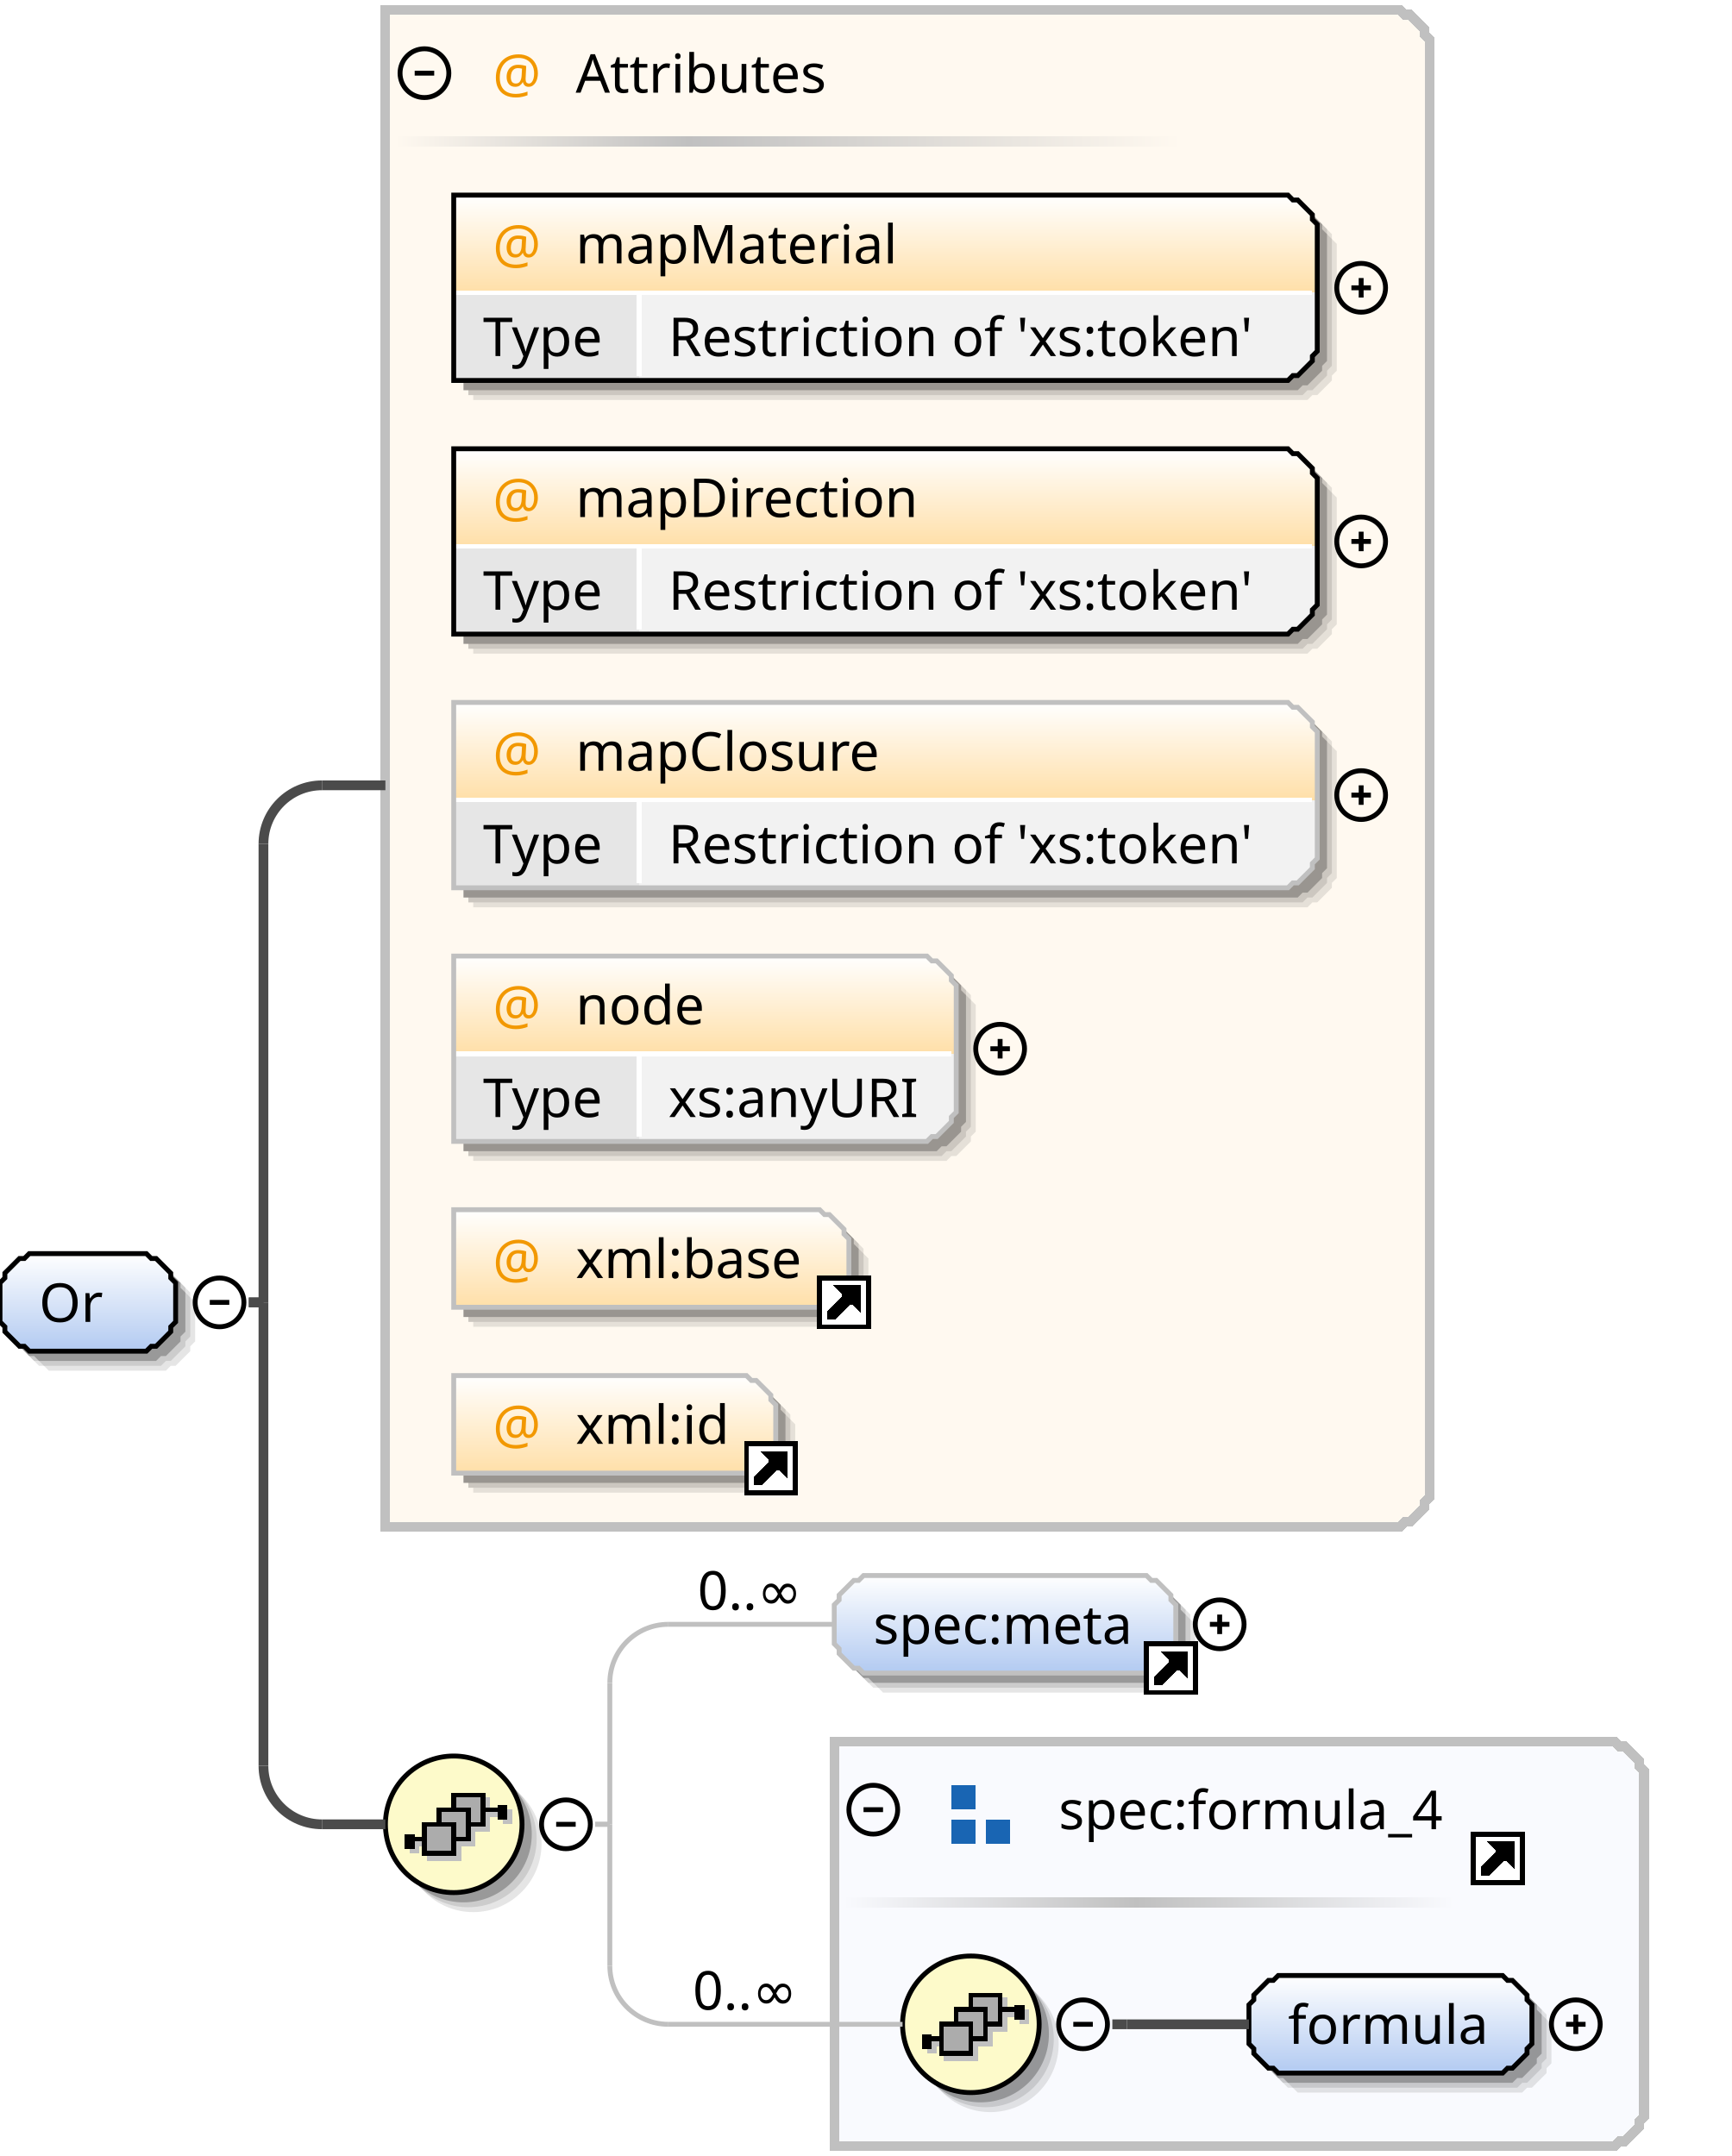
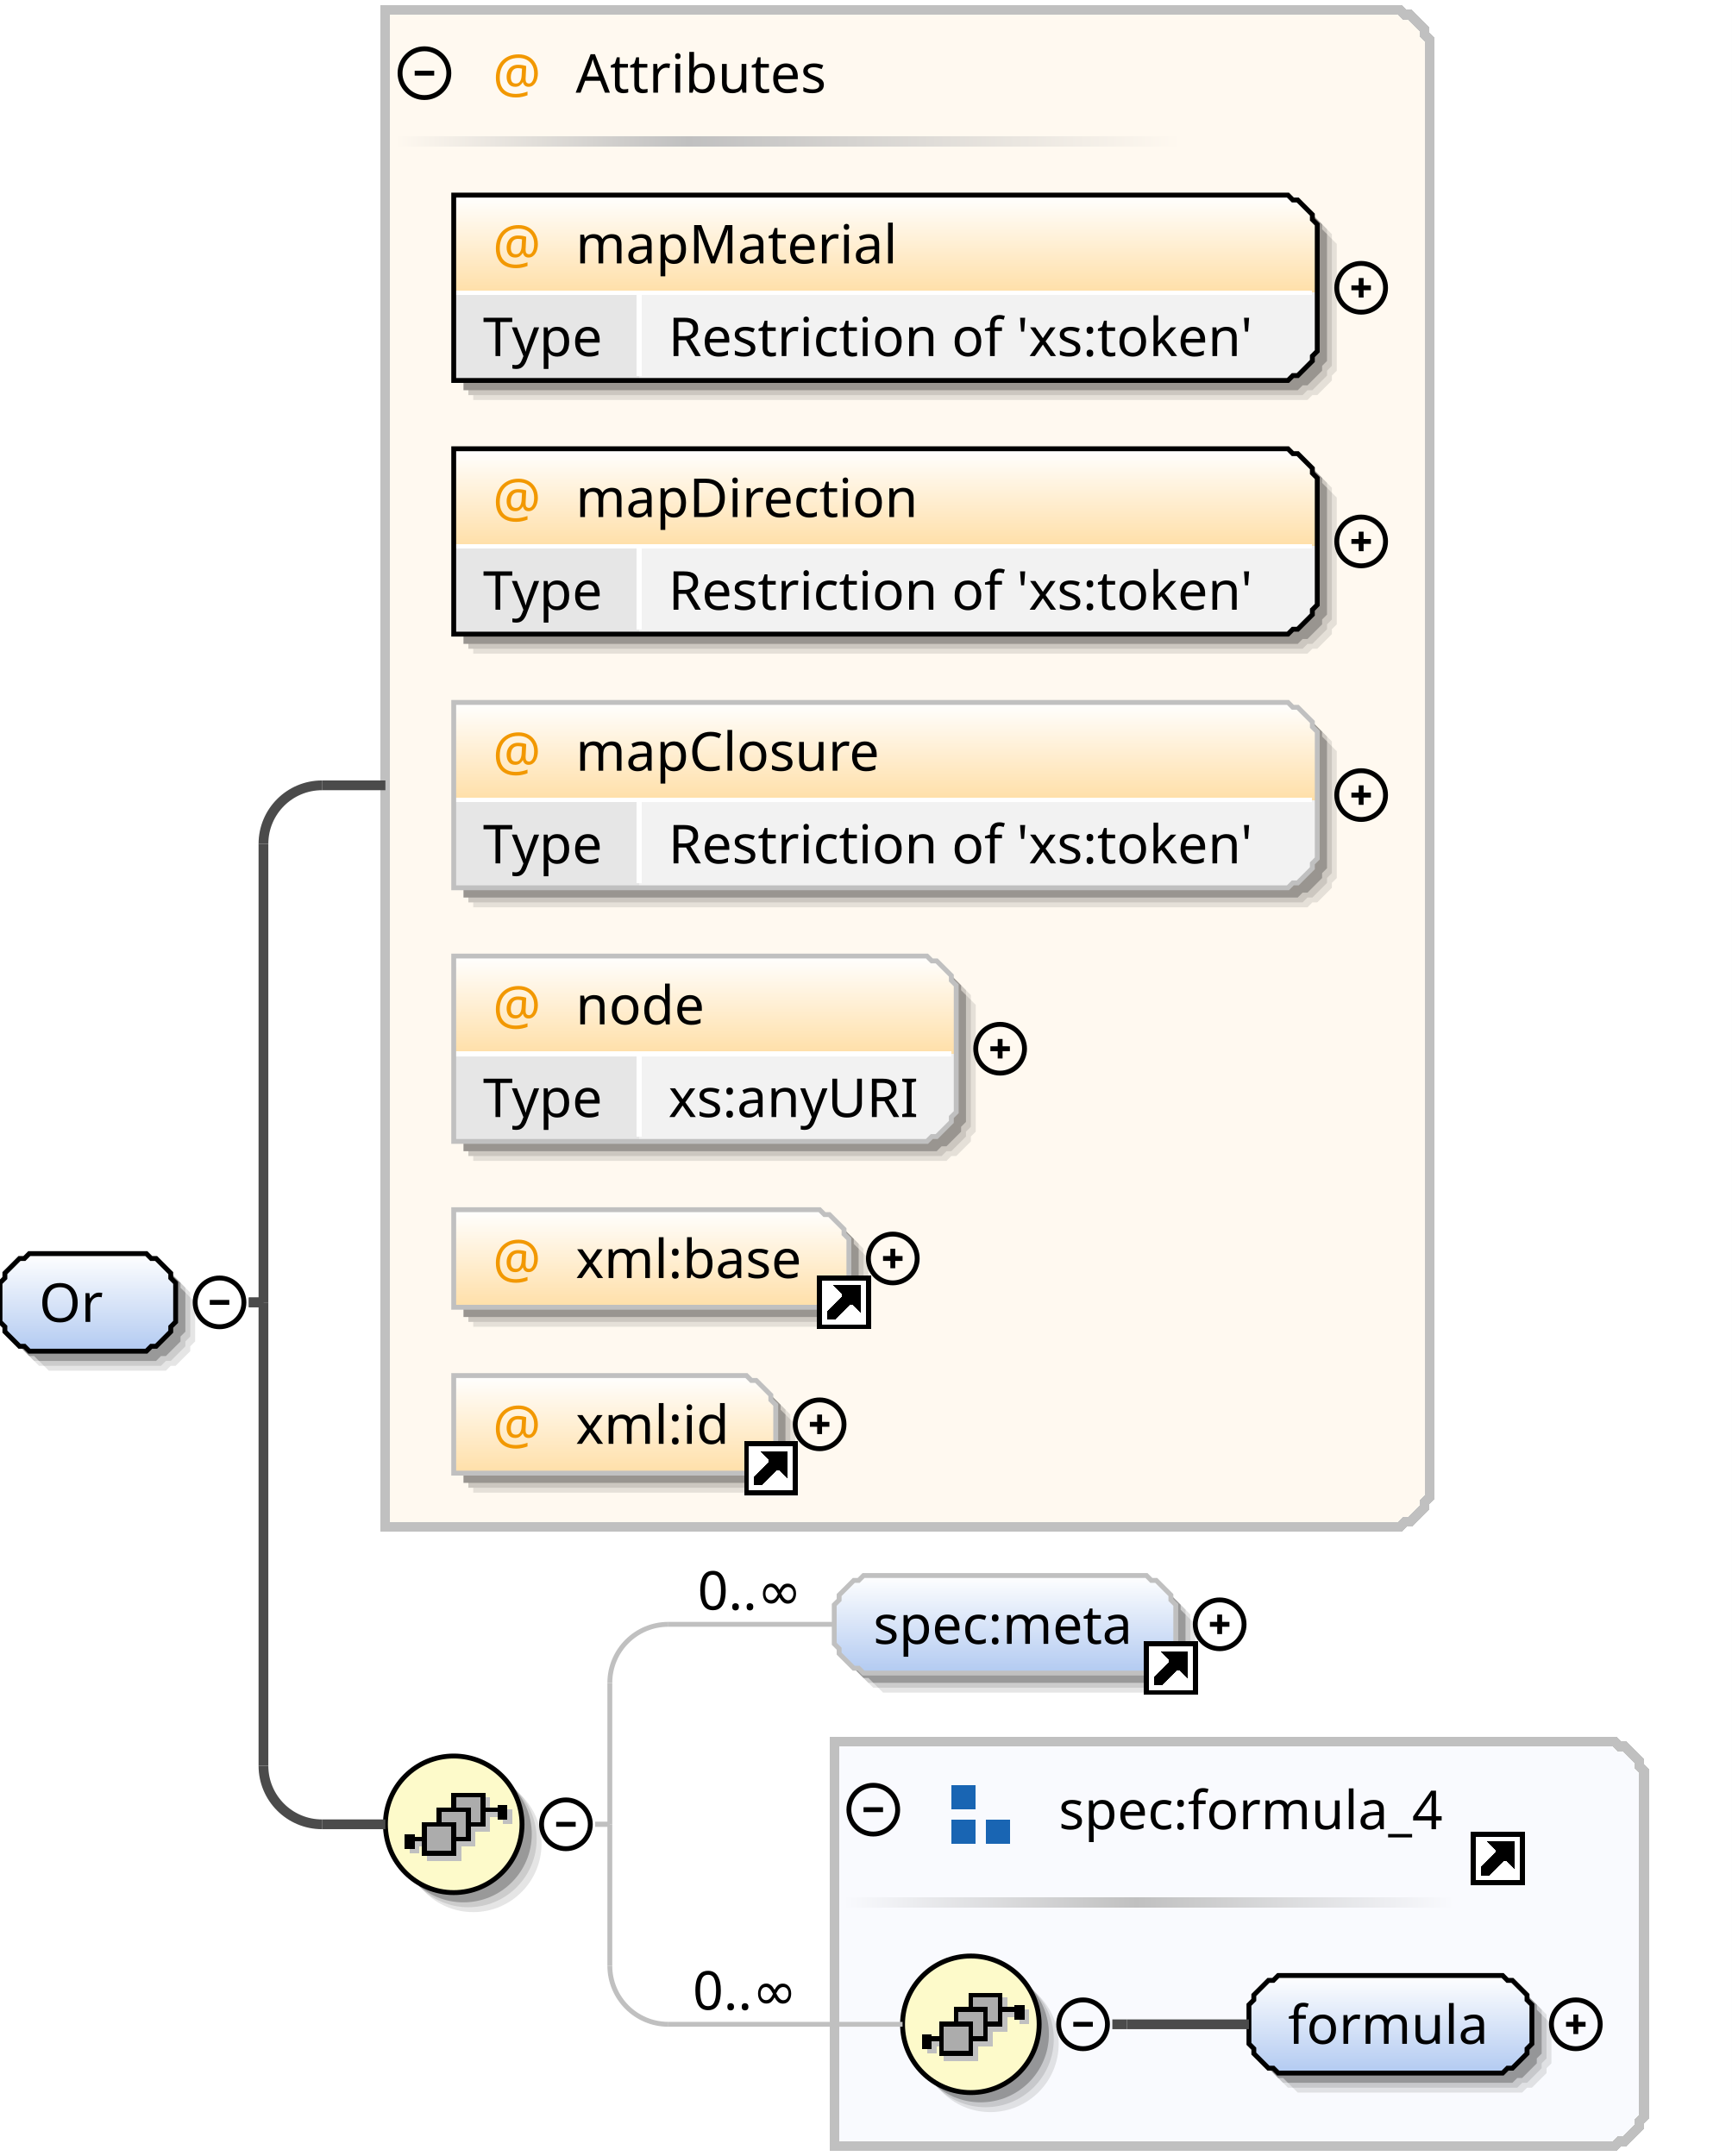
<svg xmlns="http://www.w3.org/2000/svg" color-interpolation="auto" color-rendering="auto" fill="black" fill-opacity="1" font-family="'Dialog'" font-size="12" font-style="normal" font-weight="normal" height="442" image-rendering="auto" shape-rendering="auto" stroke="black" stroke-dasharray="none" stroke-dashoffset="0" stroke-linecap="square" stroke-linejoin="miter" stroke-miterlimit="10" stroke-opacity="1" stroke-width="1" text-rendering="auto" width="355">
  <defs id="genericDefs" />
  <g>
    <defs id="defs1">
      <linearGradient gradientUnits="userSpaceOnUse" id="linearGradient1" spreadMethod="pad" x1="0" x2="0" y1="257" y2="277">
        <stop offset="0%" stop-color="white" stop-opacity="1" />
        <stop offset="100%" stop-color="rgb(178,202,241)" stop-opacity="1" />
      </linearGradient>
      <linearGradient gradientUnits="userSpaceOnUse" id="linearGradient2" spreadMethod="pad" x1="141" x2="242" y1="28" y2="28">
        <stop offset="0%" stop-color="silver" stop-opacity="1" />
        <stop offset="100%" stop-color="rgb(255,249,240)" stop-opacity="1" />
      </linearGradient>
      <linearGradient gradientUnits="userSpaceOnUse" id="linearGradient3" spreadMethod="pad" x1="81" x2="141" y1="28" y2="28">
        <stop offset="0%" stop-color="rgb(255,249,240)" stop-opacity="1" />
        <stop offset="100%" stop-color="silver" stop-opacity="1" />
      </linearGradient>
      <linearGradient gradientUnits="userSpaceOnUse" id="linearGradient4" spreadMethod="pad" x1="93" x2="93" y1="40" y2="60">
        <stop offset="0%" stop-color="white" stop-opacity="1" />
        <stop offset="100%" stop-color="rgb(255,223,168)" stop-opacity="1" />
      </linearGradient>
      <linearGradient gradientUnits="userSpaceOnUse" id="linearGradient5" spreadMethod="pad" x1="93" x2="93" y1="92" y2="112">
        <stop offset="0%" stop-color="white" stop-opacity="1" />
        <stop offset="100%" stop-color="rgb(255,223,168)" stop-opacity="1" />
      </linearGradient>
      <linearGradient gradientUnits="userSpaceOnUse" id="linearGradient6" spreadMethod="pad" x1="93" x2="93" y1="144" y2="164">
        <stop offset="0%" stop-color="white" stop-opacity="1" />
        <stop offset="100%" stop-color="rgb(255,223,168)" stop-opacity="1" />
      </linearGradient>
      <linearGradient gradientUnits="userSpaceOnUse" id="linearGradient7" spreadMethod="pad" x1="93" x2="93" y1="196" y2="216">
        <stop offset="0%" stop-color="white" stop-opacity="1" />
        <stop offset="100%" stop-color="rgb(255,223,168)" stop-opacity="1" />
      </linearGradient>
      <linearGradient gradientUnits="userSpaceOnUse" id="linearGradient8" spreadMethod="pad" x1="93" x2="93" y1="248" y2="268">
        <stop offset="0%" stop-color="white" stop-opacity="1" />
        <stop offset="100%" stop-color="rgb(255,223,168)" stop-opacity="1" />
      </linearGradient>
      <linearGradient gradientUnits="userSpaceOnUse" id="linearGradient9" spreadMethod="pad" x1="93" x2="93" y1="282" y2="302">
        <stop offset="0%" stop-color="white" stop-opacity="1" />
        <stop offset="100%" stop-color="rgb(255,223,168)" stop-opacity="1" />
      </linearGradient>
      <linearGradient gradientUnits="userSpaceOnUse" id="linearGradient10" spreadMethod="pad" x1="79" x2="79" y1="360" y2="388">
        <stop offset="0%" stop-color="rgb(253,250,202)" stop-opacity="1" />
        <stop offset="100%" stop-color="rgb(253,250,202)" stop-opacity="1" />
      </linearGradient>
      <linearGradient gradientUnits="userSpaceOnUse" id="linearGradient11" spreadMethod="pad" x1="171" x2="171" y1="323" y2="343">
        <stop offset="0%" stop-color="white" stop-opacity="1" />
        <stop offset="100%" stop-color="rgb(178,202,241)" stop-opacity="1" />
      </linearGradient>
      <linearGradient gradientUnits="userSpaceOnUse" id="linearGradient12" spreadMethod="pad" x1="233" x2="298" y1="389" y2="389">
        <stop offset="0%" stop-color="silver" stop-opacity="1" />
        <stop offset="100%" stop-color="rgb(249,250,254)" stop-opacity="1" />
      </linearGradient>
      <linearGradient gradientUnits="userSpaceOnUse" id="linearGradient13" spreadMethod="pad" x1="173" x2="233" y1="389" y2="389">
        <stop offset="0%" stop-color="rgb(249,250,254)" stop-opacity="1" />
        <stop offset="100%" stop-color="silver" stop-opacity="1" />
      </linearGradient>
      <linearGradient gradientUnits="userSpaceOnUse" id="linearGradient14" spreadMethod="pad" x1="185" x2="185" y1="401" y2="429">
        <stop offset="0%" stop-color="rgb(253,250,202)" stop-opacity="1" />
        <stop offset="100%" stop-color="rgb(253,250,202)" stop-opacity="1" />
      </linearGradient>
      <linearGradient gradientUnits="userSpaceOnUse" id="linearGradient15" spreadMethod="pad" x1="256" x2="256" y1="405" y2="425">
        <stop offset="0%" stop-color="white" stop-opacity="1" />
        <stop offset="100%" stop-color="rgb(178,202,241)" stop-opacity="1" />
      </linearGradient>
      <clipPath clipPathUnits="userSpaceOnUse" id="clipPath1">
        <path d="M0 0 L355 0 L355 442 L0 442 L0 0 Z" />
      </clipPath>
    </defs>
    <g fill="white" stroke="white" text-rendering="geometricPrecision">
      <rect clip-path="url(#clipPath1)" height="442" stroke="none" width="355" x="0" y="0" />
    </g>
    <g fill="rgb(229,229,229)" font-family="sans-serif" font-size="11" stroke="rgb(229,229,229)" text-rendering="geometricPrecision">
      <polygon clip-path="url(#clipPath1)" points=" 4 267 5 266 5 265 6 264 7 263 8 262 9 262 10 261 34 261 35 262 36 262 37 263 38 264 39 265 39 266 40 267 40 275 39 276 39 277 38 278 37 279 36 280 35 280 34 281 10 281 9 280 8 280 7 279 6 278 5 277 5 276 4 275" stroke="none" />
      <polygon clip-path="url(#clipPath1)" fill="rgb(204,204,204)" points=" 3 266 4 265 4 264 5 263 6 262 7 261 8 261 9 260 33 260 34 261 35 261 36 262 37 263 38 264 38 265 39 266 39 274 38 275 38 276 37 277 36 278 35 279 34 279 33 280 9 280 8 279 7 279 6 278 5 277 4 276 4 275 3 274" stroke="none" />
      <polygon clip-path="url(#clipPath1)" fill="rgb(153,153,153)" points=" 2 265 3 264 3 263 4 262 5 261 6 260 7 260 8 259 32 259 33 260 34 260 35 261 36 262 37 263 37 264 38 265 38 273 37 274 37 275 36 276 35 277 34 278 33 278 32 279 8 279 7 278 6 278 5 277 4 276 3 275 3 274 2 273" stroke="none" />
      <polygon clip-path="url(#clipPath1)" fill="url(#linearGradient1)" points=" 0 263 1 262 1 261 2 260 3 259 4 258 5 258 6 257 30 257 31 258 32 258 33 259 34 260 35 261 35 262 36 263 36 271 35 272 35 273 34 274 33 275 32 276 31 276 30 277 6 277 5 276 4 276 3 275 2 274 1 273 1 272 0 271" shape-rendering="crispEdges" stroke="none" />
      <polygon clip-path="url(#clipPath1)" fill="none" points=" 0 263 1 262 1 261 2 260 3 259 4 258 5 258 6 257 30 257 31 258 32 258 33 259 34 260 35 261 35 262 36 263 36 271 35 272 35 273 34 274 33 275 32 276 31 276 30 277 6 277 5 276 4 276 3 275 2 274 1 273 1 272 0 271" stroke="black" stroke-linecap="butt" />
    </g>
    <g font-family="sans-serif" font-size="11" shape-rendering="crispEdges" stroke-linecap="butt" text-rendering="geometricPrecision">
      <text clip-path="url(#clipPath1)" stroke="none" x="8" xml:space="preserve" y="271">Or</text>
      <circle clip-path="url(#clipPath1)" cx="45" cy="267" fill="none" r="5" shape-rendering="auto" />
      <line clip-path="url(#clipPath1)" fill="none" shape-rendering="auto" x1="43" x2="47" y1="267" y2="267" />
      <polygon clip-path="url(#clipPath1)" fill="rgb(255,249,240)" points=" 79 2 287 2 288 3 289 3 290 4 291 5 292 6 292 7 293 8 293 307 292 308 292 309 291 310 290 311 289 312 288 312 287 313 79 313" stroke="none" stroke-width="2" />
      <polygon clip-path="url(#clipPath1)" fill="none" points=" 79 2 287 2 288 3 289 3 290 4 291 5 292 6 292 7 293 8 293 307 292 308 292 309 291 310 290 311 289 312 288 312 287 313 79 313" stroke="silver" stroke-width="2" />
      <rect clip-path="url(#clipPath1)" fill="url(#linearGradient2)" height="2" stroke="none" stroke-width="2" width="101" x="141" y="28" />
      <rect clip-path="url(#clipPath1)" fill="url(#linearGradient3)" height="2" stroke="none" stroke-width="2" width="60" x="81" y="28" />
      <text clip-path="url(#clipPath1)" fill="rgb(242,152,0)" stroke="none" x="101" xml:space="preserve" y="19">@</text>
      <text clip-path="url(#clipPath1)" stroke="none" x="118" xml:space="preserve" y="19">Attributes</text>
      <circle clip-path="url(#clipPath1)" cx="87" cy="15" fill="none" r="5" shape-rendering="auto" />
      <line clip-path="url(#clipPath1)" fill="none" shape-rendering="auto" x1="85" x2="89" y1="15" y2="15" />
      <polygon clip-path="url(#clipPath1)" fill="rgb(229,224,216)" points=" 97 44 268 44 269 45 270 45 271 46 272 47 273 48 273 49 274 50 274 76 273 77 273 78 272 79 271 80 270 81 269 81 268 82 97 82" shape-rendering="auto" stroke="none" />
      <polygon clip-path="url(#clipPath1)" fill="rgb(204,199,192)" points=" 96 43 267 43 268 44 269 44 270 45 271 46 272 47 272 48 273 49 273 75 272 76 272 77 271 78 270 79 269 80 268 80 267 81 96 81" shape-rendering="auto" stroke="none" />
      <polygon clip-path="url(#clipPath1)" fill="rgb(153,149,144)" points=" 95 42 266 42 267 43 268 43 269 44 270 45 271 46 271 47 272 48 272 74 271 75 271 76 270 77 269 78 268 79 267 79 266 80 95 80" shape-rendering="auto" stroke="none" />
      <polygon clip-path="url(#clipPath1)" fill="url(#linearGradient4)" points=" 93 40 264 40 265 41 266 41 267 42 268 43 269 44 269 45 270 46 270 60 269 60 269 60 268 60 267 60 266 60 265 60 264 60 93 60" stroke="none" />
      <polygon clip-path="url(#clipPath1)" fill="rgb(230,230,230)" points=" 93 60 131 60 131 60 131 60 131 60 131 60 131 60 131 60 131 60 131 72 131 73 131 74 131 75 131 76 131 77 131 77 131 78 93 78" stroke="none" />
      <polygon clip-path="url(#clipPath1)" fill="rgb(242,242,242)" points=" 131 60 264 60 265 60 266 60 267 60 268 60 269 60 269 60 270 60 270 72 269 73 269 74 268 75 267 76 266 77 265 77 264 78 131 78" stroke="none" />
      <line clip-path="url(#clipPath1)" fill="none" stroke="white" x1="93" x2="269" y1="60" y2="60" />
      <text clip-path="url(#clipPath1)" stroke="none" x="99" xml:space="preserve" y="73">Type</text>
      <text clip-path="url(#clipPath1)" stroke="none" x="137" xml:space="preserve" y="73">Restriction of 'xs:token'</text>
      <line clip-path="url(#clipPath1)" fill="none" stroke="white" x1="131" x2="131" y1="60" y2="77" />
      <polygon clip-path="url(#clipPath1)" fill="none" points=" 93 40 264 40 265 41 266 41 267 42 268 43 269 44 269 45 270 46 270 72 269 73 269 74 268 75 267 76 266 77 265 77 264 78 93 78" shape-rendering="auto" />
      <text clip-path="url(#clipPath1)" fill="rgb(242,152,0)" stroke="none" x="101" xml:space="preserve" y="54">@</text>
      <text clip-path="url(#clipPath1)" stroke="none" x="118" xml:space="preserve" y="54">mapMaterial</text>
      <circle clip-path="url(#clipPath1)" cx="279" cy="59" fill="none" r="5" shape-rendering="auto" />
      <line clip-path="url(#clipPath1)" fill="none" shape-rendering="auto" x1="277" x2="281" y1="59" y2="59" />
      <line clip-path="url(#clipPath1)" fill="none" shape-rendering="auto" x1="279" x2="279" y1="57" y2="61" />
      <polygon clip-path="url(#clipPath1)" fill="rgb(229,224,216)" points=" 97 96 268 96 269 97 270 97 271 98 272 99 273 100 273 101 274 102 274 128 273 129 273 130 272 131 271 132 270 133 269 133 268 134 97 134" shape-rendering="auto" stroke="none" />
      <polygon clip-path="url(#clipPath1)" fill="rgb(204,199,192)" points=" 96 95 267 95 268 96 269 96 270 97 271 98 272 99 272 100 273 101 273 127 272 128 272 129 271 130 270 131 269 132 268 132 267 133 96 133" shape-rendering="auto" stroke="none" />
      <polygon clip-path="url(#clipPath1)" fill="rgb(153,149,144)" points=" 95 94 266 94 267 95 268 95 269 96 270 97 271 98 271 99 272 100 272 126 271 127 271 128 270 129 269 130 268 131 267 131 266 132 95 132" shape-rendering="auto" stroke="none" />
      <polygon clip-path="url(#clipPath1)" fill="url(#linearGradient5)" points=" 93 92 264 92 265 93 266 93 267 94 268 95 269 96 269 97 270 98 270 112 269 112 269 112 268 112 267 112 266 112 265 112 264 112 93 112" stroke="none" />
      <polygon clip-path="url(#clipPath1)" fill="rgb(230,230,230)" points=" 93 112 131 112 131 112 131 112 131 112 131 112 131 112 131 112 131 112 131 124 131 125 131 126 131 127 131 128 131 129 131 129 131 130 93 130" stroke="none" />
      <polygon clip-path="url(#clipPath1)" fill="rgb(242,242,242)" points=" 131 112 264 112 265 112 266 112 267 112 268 112 269 112 269 112 270 112 270 124 269 125 269 126 268 127 267 128 266 129 265 129 264 130 131 130" stroke="none" />
      <line clip-path="url(#clipPath1)" fill="none" stroke="white" x1="93" x2="269" y1="112" y2="112" />
      <text clip-path="url(#clipPath1)" stroke="none" x="99" xml:space="preserve" y="125">Type</text>
      <text clip-path="url(#clipPath1)" stroke="none" x="137" xml:space="preserve" y="125">Restriction of 'xs:token'</text>
      <line clip-path="url(#clipPath1)" fill="none" stroke="white" x1="131" x2="131" y1="112" y2="129" />
      <polygon clip-path="url(#clipPath1)" fill="none" points=" 93 92 264 92 265 93 266 93 267 94 268 95 269 96 269 97 270 98 270 124 269 125 269 126 268 127 267 128 266 129 265 129 264 130 93 130" shape-rendering="auto" />
      <text clip-path="url(#clipPath1)" fill="rgb(242,152,0)" stroke="none" x="101" xml:space="preserve" y="106">@</text>
      <text clip-path="url(#clipPath1)" stroke="none" x="118" xml:space="preserve" y="106">mapDirection</text>
      <circle clip-path="url(#clipPath1)" cx="279" cy="111" fill="none" r="5" shape-rendering="auto" />
      <line clip-path="url(#clipPath1)" fill="none" shape-rendering="auto" x1="277" x2="281" y1="111" y2="111" />
      <line clip-path="url(#clipPath1)" fill="none" shape-rendering="auto" x1="279" x2="279" y1="109" y2="113" />
      <polygon clip-path="url(#clipPath1)" fill="rgb(229,224,216)" points=" 97 148 268 148 269 149 270 149 271 150 272 151 273 152 273 153 274 154 274 180 273 181 273 182 272 183 271 184 270 185 269 185 268 186 97 186" shape-rendering="auto" stroke="none" />
      <polygon clip-path="url(#clipPath1)" fill="rgb(204,199,192)" points=" 96 147 267 147 268 148 269 148 270 149 271 150 272 151 272 152 273 153 273 179 272 180 272 181 271 182 270 183 269 184 268 184 267 185 96 185" shape-rendering="auto" stroke="none" />
      <polygon clip-path="url(#clipPath1)" fill="rgb(153,149,144)" points=" 95 146 266 146 267 147 268 147 269 148 270 149 271 150 271 151 272 152 272 178 271 179 271 180 270 181 269 182 268 183 267 183 266 184 95 184" shape-rendering="auto" stroke="none" />
      <polygon clip-path="url(#clipPath1)" fill="url(#linearGradient6)" points=" 93 144 264 144 265 145 266 145 267 146 268 147 269 148 269 149 270 150 270 164 269 164 269 164 268 164 267 164 266 164 265 164 264 164 93 164" stroke="none" />
      <polygon clip-path="url(#clipPath1)" fill="rgb(230,230,230)" points=" 93 164 131 164 131 164 131 164 131 164 131 164 131 164 131 164 131 164 131 176 131 177 131 178 131 179 131 180 131 181 131 181 131 182 93 182" stroke="none" />
      <polygon clip-path="url(#clipPath1)" fill="rgb(242,242,242)" points=" 131 164 264 164 265 164 266 164 267 164 268 164 269 164 269 164 270 164 270 176 269 177 269 178 268 179 267 180 266 181 265 181 264 182 131 182" stroke="none" />
      <line clip-path="url(#clipPath1)" fill="none" stroke="white" x1="93" x2="269" y1="164" y2="164" />
      <text clip-path="url(#clipPath1)" stroke="none" x="99" xml:space="preserve" y="177">Type</text>
      <text clip-path="url(#clipPath1)" stroke="none" x="137" xml:space="preserve" y="177">Restriction of 'xs:token'</text>
      <line clip-path="url(#clipPath1)" fill="none" stroke="white" x1="131" x2="131" y1="164" y2="181" />
      <polygon clip-path="url(#clipPath1)" fill="none" points=" 93 144 264 144 265 145 266 145 267 146 268 147 269 148 269 149 270 150 270 176 269 177 269 178 268 179 267 180 266 181 265 181 264 182 93 182" shape-rendering="auto" stroke="silver" />
      <text clip-path="url(#clipPath1)" fill="rgb(242,152,0)" stroke="none" x="101" xml:space="preserve" y="158">@</text>
      <text clip-path="url(#clipPath1)" stroke="none" x="118" xml:space="preserve" y="158">mapClosure</text>
      <circle clip-path="url(#clipPath1)" cx="279" cy="163" fill="none" r="5" shape-rendering="auto" />
      <line clip-path="url(#clipPath1)" fill="none" shape-rendering="auto" x1="277" x2="281" y1="163" y2="163" />
      <line clip-path="url(#clipPath1)" fill="none" shape-rendering="auto" x1="279" x2="279" y1="161" y2="165" />
      <polygon clip-path="url(#clipPath1)" fill="rgb(229,224,216)" points=" 97 200 194 200 195 201 196 201 197 202 198 203 199 204 199 205 200 206 200 232 199 233 199 234 198 235 197 236 196 237 195 237 194 238 97 238" shape-rendering="auto" stroke="none" />
      <polygon clip-path="url(#clipPath1)" fill="rgb(204,199,192)" points=" 96 199 193 199 194 200 195 200 196 201 197 202 198 203 198 204 199 205 199 231 198 232 198 233 197 234 196 235 195 236 194 236 193 237 96 237" shape-rendering="auto" stroke="none" />
      <polygon clip-path="url(#clipPath1)" fill="rgb(153,149,144)" points=" 95 198 192 198 193 199 194 199 195 200 196 201 197 202 197 203 198 204 198 230 197 231 197 232 196 233 195 234 194 235 193 235 192 236 95 236" shape-rendering="auto" stroke="none" />
      <polygon clip-path="url(#clipPath1)" fill="url(#linearGradient7)" points=" 93 196 190 196 191 197 192 197 193 198 194 199 195 200 195 201 196 202 196 216 195 216 195 216 194 216 193 216 192 216 191 216 190 216 93 216" stroke="none" />
      <polygon clip-path="url(#clipPath1)" fill="rgb(230,230,230)" points=" 93 216 131 216 131 216 131 216 131 216 131 216 131 216 131 216 131 216 131 228 131 229 131 230 131 231 131 232 131 233 131 233 131 234 93 234" stroke="none" />
      <polygon clip-path="url(#clipPath1)" fill="rgb(242,242,242)" points=" 131 216 190 216 191 216 192 216 193 216 194 216 195 216 195 216 196 216 196 228 195 229 195 230 194 231 193 232 192 233 191 233 190 234 131 234" stroke="none" />
      <line clip-path="url(#clipPath1)" fill="none" stroke="white" x1="93" x2="195" y1="216" y2="216" />
      <text clip-path="url(#clipPath1)" stroke="none" x="99" xml:space="preserve" y="229">Type</text>
      <text clip-path="url(#clipPath1)" stroke="none" x="137" xml:space="preserve" y="229">xs:anyURI</text>
      <line clip-path="url(#clipPath1)" fill="none" stroke="white" x1="131" x2="131" y1="216" y2="233" />
      <polygon clip-path="url(#clipPath1)" fill="none" points=" 93 196 190 196 191 197 192 197 193 198 194 199 195 200 195 201 196 202 196 228 195 229 195 230 194 231 193 232 192 233 191 233 190 234 93 234" shape-rendering="auto" stroke="silver" />
      <text clip-path="url(#clipPath1)" fill="rgb(242,152,0)" stroke="none" x="101" xml:space="preserve" y="210">@</text>
      <text clip-path="url(#clipPath1)" stroke="none" x="118" xml:space="preserve" y="210">node</text>
      <circle clip-path="url(#clipPath1)" cx="205" cy="215" fill="none" r="5" shape-rendering="auto" />
      <line clip-path="url(#clipPath1)" fill="none" shape-rendering="auto" x1="203" x2="207" y1="215" y2="215" />
      <line clip-path="url(#clipPath1)" fill="none" shape-rendering="auto" x1="205" x2="205" y1="213" y2="217" />
      <polygon clip-path="url(#clipPath1)" fill="rgb(229,224,216)" points=" 97 252 172 252 173 253 174 253 175 254 176 255 177 256 177 257 178 258 178 266 177 267 177 268 176 269 175 270 174 271 173 271 172 272 97 272" shape-rendering="auto" stroke="none" />
      <polygon clip-path="url(#clipPath1)" fill="rgb(204,199,192)" points=" 96 251 171 251 172 252 173 252 174 253 175 254 176 255 176 256 177 257 177 265 176 266 176 267 175 268 174 269 173 270 172 270 171 271 96 271" shape-rendering="auto" stroke="none" />
      <polygon clip-path="url(#clipPath1)" fill="rgb(153,149,144)" points=" 95 250 170 250 171 251 172 251 173 252 174 253 175 254 175 255 176 256 176 264 175 265 175 266 174 267 173 268 172 269 171 269 170 270 95 270" shape-rendering="auto" stroke="none" />
      <polygon clip-path="url(#clipPath1)" fill="url(#linearGradient8)" points=" 93 248 168 248 169 249 170 249 171 250 172 251 173 252 173 253 174 254 174 262 173 263 173 264 172 265 171 266 170 267 169 267 168 268 93 268" stroke="none" />
      <polygon clip-path="url(#clipPath1)" fill="none" points=" 93 248 168 248 169 249 170 249 171 250 172 251 173 252 173 253 174 254 174 262 173 263 173 264 172 265 171 266 170 267 169 267 168 268 93 268" shape-rendering="auto" stroke="silver" />
      <text clip-path="url(#clipPath1)" fill="rgb(242,152,0)" stroke="none" x="101" xml:space="preserve" y="262">@</text>
      <text clip-path="url(#clipPath1)" stroke="none" x="118" xml:space="preserve" y="262">xml:base</text>
      <rect clip-path="url(#clipPath1)" fill="white" height="10" stroke="none" width="10" x="168" y="262" />
      <polygon clip-path="url(#clipPath1)" fill="none" points=" 170 270 170 269 173 266 173 265 172 264 176 264 176 268 175 267 174 267 171 270" />
      <polygon clip-path="url(#clipPath1)" points=" 170 270 170 269 173 266 173 265 172 264 176 264 176 268 175 267 174 267 171 270" stroke="none" />
      <rect clip-path="url(#clipPath1)" fill="none" height="10" width="10" x="168" y="262" />
+       <circle clip-path="url(#clipPath1)" cx="183" cy="258" fill="none" r="5" shape-rendering="auto" />
+       <line clip-path="url(#clipPath1)" fill="none" shape-rendering="auto" x1="181" x2="185" y1="258" y2="258" />
+       <line clip-path="url(#clipPath1)" fill="none" shape-rendering="auto" x1="183" x2="183" y1="256" y2="260" />
      <polygon clip-path="url(#clipPath1)" fill="rgb(229,224,216)" points=" 97 286 157 286 158 287 159 287 160 288 161 289 162 290 162 291 163 292 163 300 162 301 162 302 161 303 160 304 159 305 158 305 157 306 97 306" shape-rendering="auto" stroke="none" />
      <polygon clip-path="url(#clipPath1)" fill="rgb(204,199,192)" points=" 96 285 156 285 157 286 158 286 159 287 160 288 161 289 161 290 162 291 162 299 161 300 161 301 160 302 159 303 158 304 157 304 156 305 96 305" shape-rendering="auto" stroke="none" />
      <polygon clip-path="url(#clipPath1)" fill="rgb(153,149,144)" points=" 95 284 155 284 156 285 157 285 158 286 159 287 160 288 160 289 161 290 161 298 160 299 160 300 159 301 158 302 157 303 156 303 155 304 95 304" shape-rendering="auto" stroke="none" />
      <polygon clip-path="url(#clipPath1)" fill="url(#linearGradient9)" points=" 93 282 153 282 154 283 155 283 156 284 157 285 158 286 158 287 159 288 159 296 158 297 158 298 157 299 156 300 155 301 154 301 153 302 93 302" stroke="none" />
      <polygon clip-path="url(#clipPath1)" fill="none" points=" 93 282 153 282 154 283 155 283 156 284 157 285 158 286 158 287 159 288 159 296 158 297 158 298 157 299 156 300 155 301 154 301 153 302 93 302" shape-rendering="auto" stroke="silver" />
      <text clip-path="url(#clipPath1)" fill="rgb(242,152,0)" stroke="none" x="101" xml:space="preserve" y="296">@</text>
      <text clip-path="url(#clipPath1)" stroke="none" x="118" xml:space="preserve" y="296">xml:id</text>
      <rect clip-path="url(#clipPath1)" fill="white" height="10" stroke="none" width="10" x="153" y="296" />
      <polygon clip-path="url(#clipPath1)" fill="none" points=" 155 304 155 303 158 300 158 299 157 298 161 298 161 302 160 301 159 301 156 304" />
      <polygon clip-path="url(#clipPath1)" points=" 155 304 155 303 158 300 158 299 157 298 161 298 161 302 160 301 159 301 156 304" stroke="none" />
      <rect clip-path="url(#clipPath1)" fill="none" height="10" width="10" x="153" y="296" />
+       <circle clip-path="url(#clipPath1)" cx="168" cy="292" fill="none" r="5" shape-rendering="auto" />
+       <line clip-path="url(#clipPath1)" fill="none" shape-rendering="auto" x1="166" x2="170" y1="292" y2="292" />
+       <line clip-path="url(#clipPath1)" fill="none" shape-rendering="auto" x1="168" x2="168" y1="290" y2="294" />
      <circle clip-path="url(#clipPath1)" cx="97" cy="378" fill="rgb(229,229,229)" r="14" shape-rendering="auto" stroke="none" />
      <circle clip-path="url(#clipPath1)" cx="96" cy="377" fill="rgb(204,204,204)" r="14" shape-rendering="auto" stroke="none" />
      <circle clip-path="url(#clipPath1)" cx="95" cy="376" fill="rgb(153,153,153)" r="14" shape-rendering="auto" stroke="none" />
      <circle clip-path="url(#clipPath1)" cx="93" cy="374" fill="url(#linearGradient10)" r="14" stroke="none" />
      <circle clip-path="url(#clipPath1)" cx="93" cy="374" fill="none" r="14" shape-rendering="auto" />
      <line clip-path="url(#clipPath1)" fill="none" stroke="silver" x1="100" x2="104" y1="372" y2="372" />
      <rect clip-path="url(#clipPath1)" fill="silver" height="3" stroke="none" width="2" x="103" y="371" />
      <rect clip-path="url(#clipPath1)" fill="silver" height="6" stroke="none" width="6" x="94" y="369" />
      <rect clip-path="url(#clipPath1)" fill="none" height="6" stroke="silver" width="6" x="94" y="369" />
      <rect clip-path="url(#clipPath1)" fill="silver" height="6" stroke="none" width="6" x="91" y="372" />
      <rect clip-path="url(#clipPath1)" fill="none" height="6" stroke="silver" width="6" x="91" y="372" />
      <rect clip-path="url(#clipPath1)" fill="silver" height="6" stroke="none" width="6" x="88" y="375" />
      <rect clip-path="url(#clipPath1)" fill="none" height="6" stroke="silver" width="6" x="88" y="375" />
      <line clip-path="url(#clipPath1)" fill="none" stroke="silver" x1="88" x2="84" y1="378" y2="378" />
      <rect clip-path="url(#clipPath1)" fill="silver" height="3" stroke="none" width="2" x="84" y="377" />
      <line clip-path="url(#clipPath1)" fill="none" x1="99" x2="103" y1="371" y2="371" />
      <rect clip-path="url(#clipPath1)" height="3" stroke="none" width="2" x="102" y="370" />
      <rect clip-path="url(#clipPath1)" fill="rgb(172,172,172)" height="6" stroke="none" width="6" x="93" y="368" />
      <rect clip-path="url(#clipPath1)" fill="none" height="6" width="6" x="93" y="368" />
      <rect clip-path="url(#clipPath1)" fill="rgb(172,172,172)" height="6" stroke="none" width="6" x="90" y="371" />
      <rect clip-path="url(#clipPath1)" fill="none" height="6" width="6" x="90" y="371" />
      <rect clip-path="url(#clipPath1)" fill="rgb(172,172,172)" height="6" stroke="none" width="6" x="87" y="374" />
      <rect clip-path="url(#clipPath1)" fill="none" height="6" width="6" x="87" y="374" />
      <line clip-path="url(#clipPath1)" fill="none" x1="87" x2="83" y1="377" y2="377" />
      <rect clip-path="url(#clipPath1)" height="3" stroke="none" width="2" x="83" y="376" />
      <circle clip-path="url(#clipPath1)" cx="116" cy="374" fill="none" r="5" shape-rendering="auto" />
      <line clip-path="url(#clipPath1)" fill="none" shape-rendering="auto" x1="114" x2="118" y1="374" y2="374" />
      <polygon clip-path="url(#clipPath1)" fill="rgb(229,229,229)" points=" 175 333 176 332 176 331 177 330 178 329 179 328 180 328 181 327 239 327 240 328 241 328 242 329 243 330 244 331 244 332 245 333 245 341 244 342 244 343 243 344 242 345 241 346 240 346 239 347 181 347 180 346 179 346 178 345 177 344 176 343 176 342 175 341" shape-rendering="auto" stroke="none" />
      <polygon clip-path="url(#clipPath1)" fill="rgb(204,204,204)" points=" 174 332 175 331 175 330 176 329 177 328 178 327 179 327 180 326 238 326 239 327 240 327 241 328 242 329 243 330 243 331 244 332 244 340 243 341 243 342 242 343 241 344 240 345 239 345 238 346 180 346 179 345 178 345 177 344 176 343 175 342 175 341 174 340" shape-rendering="auto" stroke="none" />
      <polygon clip-path="url(#clipPath1)" fill="rgb(153,153,153)" points=" 173 331 174 330 174 329 175 328 176 327 177 326 178 326 179 325 237 325 238 326 239 326 240 327 241 328 242 329 242 330 243 331 243 339 242 340 242 341 241 342 240 343 239 344 238 344 237 345 179 345 178 344 177 344 176 343 175 342 174 341 174 340 173 339" shape-rendering="auto" stroke="none" />
      <polygon clip-path="url(#clipPath1)" fill="url(#linearGradient11)" points=" 171 329 172 328 172 327 173 326 174 325 175 324 176 324 177 323 235 323 236 324 237 324 238 325 239 326 240 327 240 328 241 329 241 337 240 338 240 339 239 340 238 341 237 342 236 342 235 343 177 343 176 342 175 342 174 341 173 340 172 339 172 338 171 337" stroke="none" />
      <polygon clip-path="url(#clipPath1)" fill="none" points=" 171 329 172 328 172 327 173 326 174 325 175 324 176 324 177 323 235 323 236 324 237 324 238 325 239 326 240 327 240 328 241 329 241 337 240 338 240 339 239 340 238 341 237 342 236 342 235 343 177 343 176 342 175 342 174 341 173 340 172 339 172 338 171 337" shape-rendering="auto" stroke="silver" />
      <text clip-path="url(#clipPath1)" stroke="none" x="179" xml:space="preserve" y="337">spec:meta</text>
      <rect clip-path="url(#clipPath1)" fill="white" height="10" stroke="none" width="10" x="235" y="337" />
      <polygon clip-path="url(#clipPath1)" fill="none" points=" 237 345 237 344 240 341 240 340 239 339 243 339 243 343 242 342 241 342 238 345" />
      <polygon clip-path="url(#clipPath1)" points=" 237 345 237 344 240 341 240 340 239 339 243 339 243 343 242 342 241 342 238 345" stroke="none" />
      <rect clip-path="url(#clipPath1)" fill="none" height="10" width="10" x="235" y="337" />
      <circle clip-path="url(#clipPath1)" cx="250" cy="333" fill="none" r="5" shape-rendering="auto" />
      <line clip-path="url(#clipPath1)" fill="none" shape-rendering="auto" x1="248" x2="252" y1="333" y2="333" />
      <line clip-path="url(#clipPath1)" fill="none" shape-rendering="auto" x1="250" x2="250" y1="331" y2="335" />
      <line clip-path="url(#clipPath1)" fill="none" shape-rendering="auto" stroke="silver" x1="122" x2="125" y1="374" y2="374" />
      <line clip-path="url(#clipPath1)" fill="none" shape-rendering="auto" stroke="silver" x1="125" x2="125" y1="345" y2="374" />
      <line clip-path="url(#clipPath1)" fill="none" shape-rendering="auto" stroke="silver" x1="137" x2="171" y1="333" y2="333" />
      <path clip-path="url(#clipPath1)" d="M125 345 A12 12 0 0 1 137 333" fill="none" shape-rendering="auto" stroke="silver" />
      <text clip-path="url(#clipPath1)" shape-rendering="auto" stroke="none" x="143" xml:space="preserve" y="330">0..∞</text>
      <polygon clip-path="url(#clipPath1)" fill="rgb(249,250,254)" points=" 171 357 331 357 332 358 333 358 334 359 335 360 336 361 336 362 337 363 337 434 336 435 336 436 335 437 334 438 333 439 332 439 331 440 171 440" stroke="none" stroke-width="2" />
      <polygon clip-path="url(#clipPath1)" fill="none" points=" 171 357 331 357 332 358 333 358 334 359 335 360 336 361 336 362 337 363 337 434 336 435 336 436 335 437 334 438 333 439 332 439 331 440 171 440" stroke="silver" stroke-width="2" />
      <rect clip-path="url(#clipPath1)" fill="url(#linearGradient12)" height="2" stroke="none" stroke-width="2" width="65" x="233" y="389" />
      <rect clip-path="url(#clipPath1)" fill="url(#linearGradient13)" height="2" stroke="none" stroke-width="2" width="60" x="173" y="389" />
      <rect clip-path="url(#clipPath1)" fill="rgb(25,101,179)" height="5" stroke="none" width="5" x="195" y="366" />
      <rect clip-path="url(#clipPath1)" fill="rgb(25,101,179)" height="5" stroke="none" width="5" x="195" y="373" />
      <rect clip-path="url(#clipPath1)" fill="rgb(25,101,179)" height="5" stroke="none" width="5" x="202" y="373" />
      <text clip-path="url(#clipPath1)" stroke="none" x="217" xml:space="preserve" y="375">spec:formula_4</text>
      <rect clip-path="url(#clipPath1)" fill="white" height="10" stroke="none" width="10" x="302" y="376" />
      <polygon clip-path="url(#clipPath1)" fill="none" points=" 304 384 304 383 307 380 307 379 306 378 310 378 310 382 309 381 308 381 305 384" />
      <polygon clip-path="url(#clipPath1)" points=" 304 384 304 383 307 380 307 379 306 378 310 378 310 382 309 381 308 381 305 384" stroke="none" />
      <rect clip-path="url(#clipPath1)" fill="none" height="10" width="10" x="302" y="376" />
      <circle clip-path="url(#clipPath1)" cx="179" cy="371" fill="none" r="5" shape-rendering="auto" />
      <line clip-path="url(#clipPath1)" fill="none" shape-rendering="auto" x1="177" x2="181" y1="371" y2="371" />
      <circle clip-path="url(#clipPath1)" cx="203" cy="419" fill="rgb(224,225,228)" r="14" shape-rendering="auto" stroke="none" />
      <circle clip-path="url(#clipPath1)" cx="202" cy="418" fill="rgb(199,200,203)" r="14" shape-rendering="auto" stroke="none" />
      <circle clip-path="url(#clipPath1)" cx="201" cy="417" fill="rgb(149,150,152)" r="14" shape-rendering="auto" stroke="none" />
      <circle clip-path="url(#clipPath1)" cx="199" cy="415" fill="url(#linearGradient14)" r="14" stroke="none" />
      <circle clip-path="url(#clipPath1)" cx="199" cy="415" fill="none" r="14" shape-rendering="auto" />
      <line clip-path="url(#clipPath1)" fill="none" stroke="silver" x1="206" x2="210" y1="413" y2="413" />
      <rect clip-path="url(#clipPath1)" fill="silver" height="3" stroke="none" width="2" x="209" y="412" />
      <rect clip-path="url(#clipPath1)" fill="silver" height="6" stroke="none" width="6" x="200" y="410" />
      <rect clip-path="url(#clipPath1)" fill="none" height="6" stroke="silver" width="6" x="200" y="410" />
      <rect clip-path="url(#clipPath1)" fill="silver" height="6" stroke="none" width="6" x="197" y="413" />
      <rect clip-path="url(#clipPath1)" fill="none" height="6" stroke="silver" width="6" x="197" y="413" />
      <rect clip-path="url(#clipPath1)" fill="silver" height="6" stroke="none" width="6" x="194" y="416" />
      <rect clip-path="url(#clipPath1)" fill="none" height="6" stroke="silver" width="6" x="194" y="416" />
      <line clip-path="url(#clipPath1)" fill="none" stroke="silver" x1="194" x2="190" y1="419" y2="419" />
      <rect clip-path="url(#clipPath1)" fill="silver" height="3" stroke="none" width="2" x="190" y="418" />
      <line clip-path="url(#clipPath1)" fill="none" x1="205" x2="209" y1="412" y2="412" />
      <rect clip-path="url(#clipPath1)" height="3" stroke="none" width="2" x="208" y="411" />
      <rect clip-path="url(#clipPath1)" fill="rgb(172,172,172)" height="6" stroke="none" width="6" x="199" y="409" />
      <rect clip-path="url(#clipPath1)" fill="none" height="6" width="6" x="199" y="409" />
      <rect clip-path="url(#clipPath1)" fill="rgb(172,172,172)" height="6" stroke="none" width="6" x="196" y="412" />
      <rect clip-path="url(#clipPath1)" fill="none" height="6" width="6" x="196" y="412" />
      <rect clip-path="url(#clipPath1)" fill="rgb(172,172,172)" height="6" stroke="none" width="6" x="193" y="415" />
      <rect clip-path="url(#clipPath1)" fill="none" height="6" width="6" x="193" y="415" />
      <line clip-path="url(#clipPath1)" fill="none" x1="193" x2="189" y1="418" y2="418" />
      <rect clip-path="url(#clipPath1)" height="3" stroke="none" width="2" x="189" y="417" />
      <circle clip-path="url(#clipPath1)" cx="222" cy="415" fill="none" r="5" shape-rendering="auto" />
      <line clip-path="url(#clipPath1)" fill="none" shape-rendering="auto" x1="220" x2="224" y1="415" y2="415" />
      <polygon clip-path="url(#clipPath1)" fill="rgb(224,225,228)" points=" 260 415 261 414 261 413 262 412 263 411 264 410 265 410 266 409 312 409 313 410 314 410 315 411 316 412 317 413 317 414 318 415 318 423 317 424 317 425 316 426 315 427 314 428 313 428 312 429 266 429 265 428 264 428 263 427 262 426 261 425 261 424 260 423" shape-rendering="auto" stroke="none" />
      <polygon clip-path="url(#clipPath1)" fill="rgb(199,200,203)" points=" 259 414 260 413 260 412 261 411 262 410 263 409 264 409 265 408 311 408 312 409 313 409 314 410 315 411 316 412 316 413 317 414 317 422 316 423 316 424 315 425 314 426 313 427 312 427 311 428 265 428 264 427 263 427 262 426 261 425 260 424 260 423 259 422" shape-rendering="auto" stroke="none" />
      <polygon clip-path="url(#clipPath1)" fill="rgb(149,150,152)" points=" 258 413 259 412 259 411 260 410 261 409 262 408 263 408 264 407 310 407 311 408 312 408 313 409 314 410 315 411 315 412 316 413 316 421 315 422 315 423 314 424 313 425 312 426 311 426 310 427 264 427 263 426 262 426 261 425 260 424 259 423 259 422 258 421" shape-rendering="auto" stroke="none" />
      <polygon clip-path="url(#clipPath1)" fill="url(#linearGradient15)" points=" 256 411 257 410 257 409 258 408 259 407 260 406 261 406 262 405 308 405 309 406 310 406 311 407 312 408 313 409 313 410 314 411 314 419 313 420 313 421 312 422 311 423 310 424 309 424 308 425 262 425 261 424 260 424 259 423 258 422 257 421 257 420 256 419" stroke="none" />
      <polygon clip-path="url(#clipPath1)" fill="none" points=" 256 411 257 410 257 409 258 408 259 407 260 406 261 406 262 405 308 405 309 406 310 406 311 407 312 408 313 409 313 410 314 411 314 419 313 420 313 421 312 422 311 423 310 424 309 424 308 425 262 425 261 424 260 424 259 423 258 422 257 421 257 420 256 419" shape-rendering="auto" />
      <text clip-path="url(#clipPath1)" stroke="none" x="264" xml:space="preserve" y="419">formula</text>
      <circle clip-path="url(#clipPath1)" cx="323" cy="415" fill="none" r="5" shape-rendering="auto" />
      <line clip-path="url(#clipPath1)" fill="none" shape-rendering="auto" x1="321" x2="325" y1="415" y2="415" />
      <line clip-path="url(#clipPath1)" fill="none" shape-rendering="auto" x1="323" x2="323" y1="413" y2="417" />
    </g>
    <g fill="rgb(75,75,75)" font-family="sans-serif" font-size="11" stroke="rgb(75,75,75)" stroke-linecap="butt" stroke-width="2" text-rendering="geometricPrecision">
      <line clip-path="url(#clipPath1)" fill="none" x1="228" x2="231" y1="415" y2="415" />
      <line clip-path="url(#clipPath1)" fill="none" x1="231" x2="231" y1="415" y2="415" />
      <line clip-path="url(#clipPath1)" fill="none" x1="231" x2="256" y1="415" y2="415" />
      <line clip-path="url(#clipPath1)" fill="none" stroke="silver" stroke-width="1" x1="122" x2="125" y1="374" y2="374" />
      <line clip-path="url(#clipPath1)" fill="none" stroke="silver" stroke-width="1" x1="125" x2="125" y1="374" y2="403" />
      <line clip-path="url(#clipPath1)" fill="none" stroke="silver" stroke-width="1" x1="137" x2="185" y1="415" y2="415" />
      <path clip-path="url(#clipPath1)" d="M125 403 A12 12 0 0 0 137 415" fill="none" stroke="silver" stroke-width="1" />
      <text clip-path="url(#clipPath1)" fill="black" stroke="none" stroke-width="1" x="142" xml:space="preserve" y="412">0..∞</text>
      <line clip-path="url(#clipPath1)" fill="none" x1="51" x2="54" y1="267" y2="267" />
      <line clip-path="url(#clipPath1)" fill="none" x1="54" x2="54" y1="173" y2="267" />
      <line clip-path="url(#clipPath1)" fill="none" x1="66" x2="79" y1="161" y2="161" />
      <path clip-path="url(#clipPath1)" d="M54 173 A12 12 0 0 1 66 161" fill="none" />
      <line clip-path="url(#clipPath1)" fill="none" x1="51" x2="54" y1="267" y2="267" />
      <line clip-path="url(#clipPath1)" fill="none" x1="54" x2="54" y1="267" y2="362" />
      <line clip-path="url(#clipPath1)" fill="none" x1="66" x2="79" y1="374" y2="374" />
      <path clip-path="url(#clipPath1)" d="M54 362 A12 12 0 0 0 66 374" fill="none" />
    </g>
  </g>
</svg>
